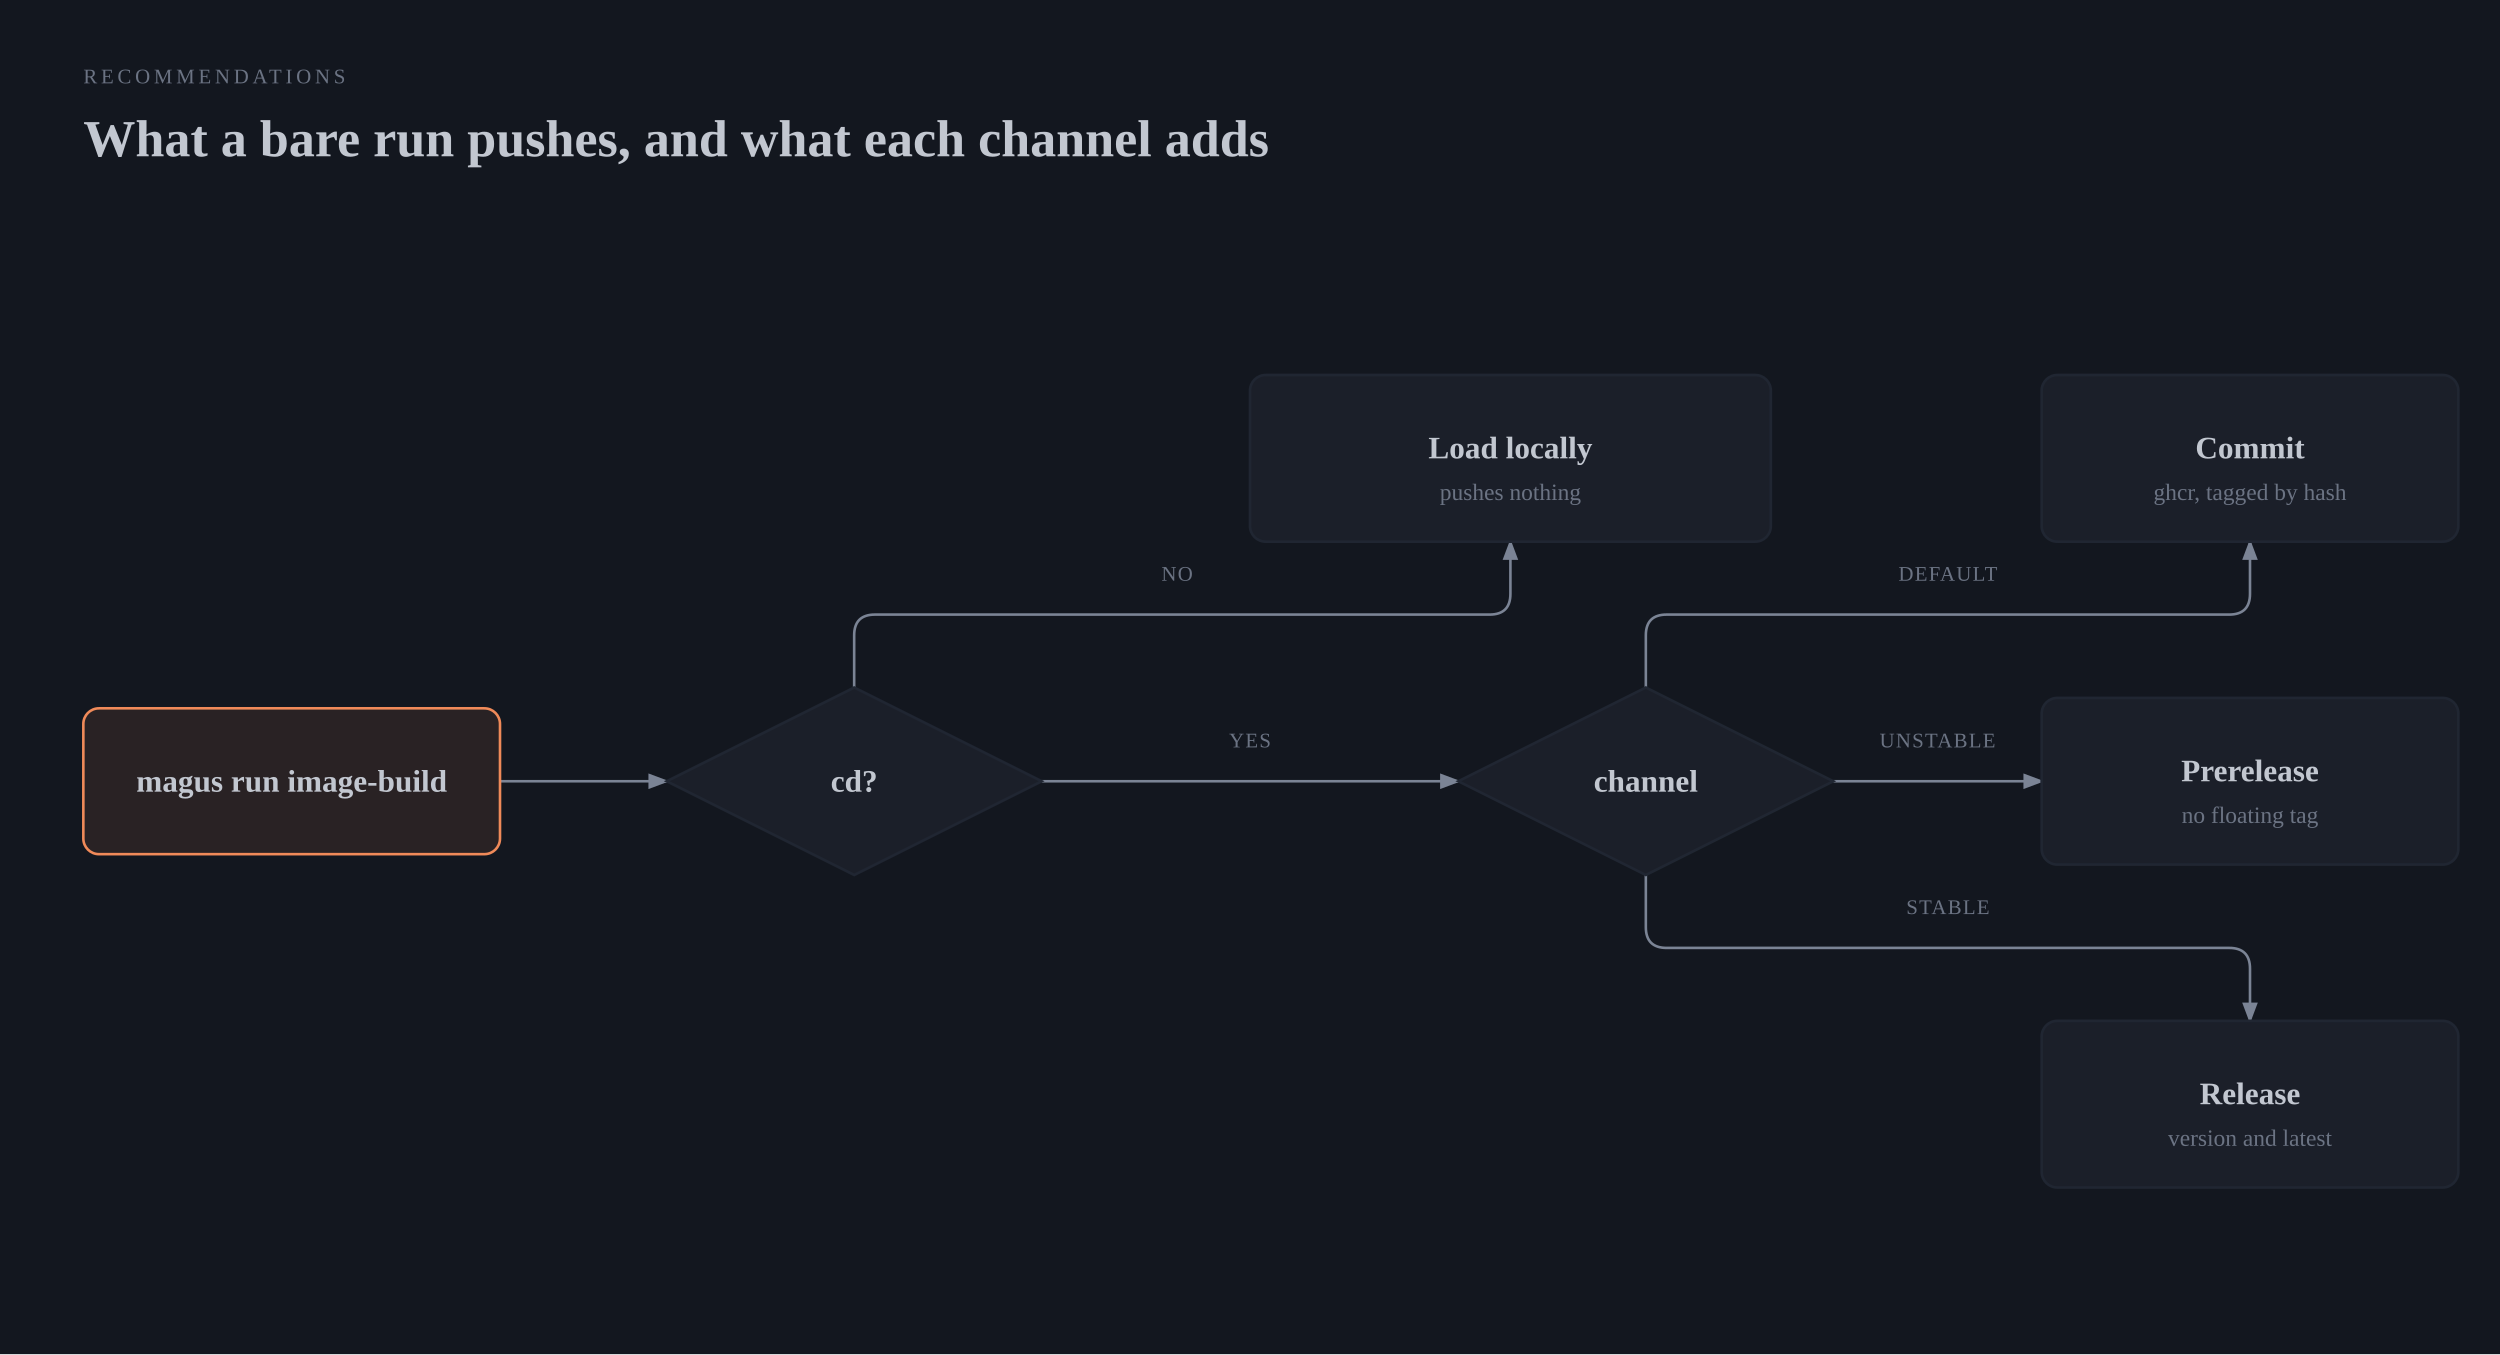
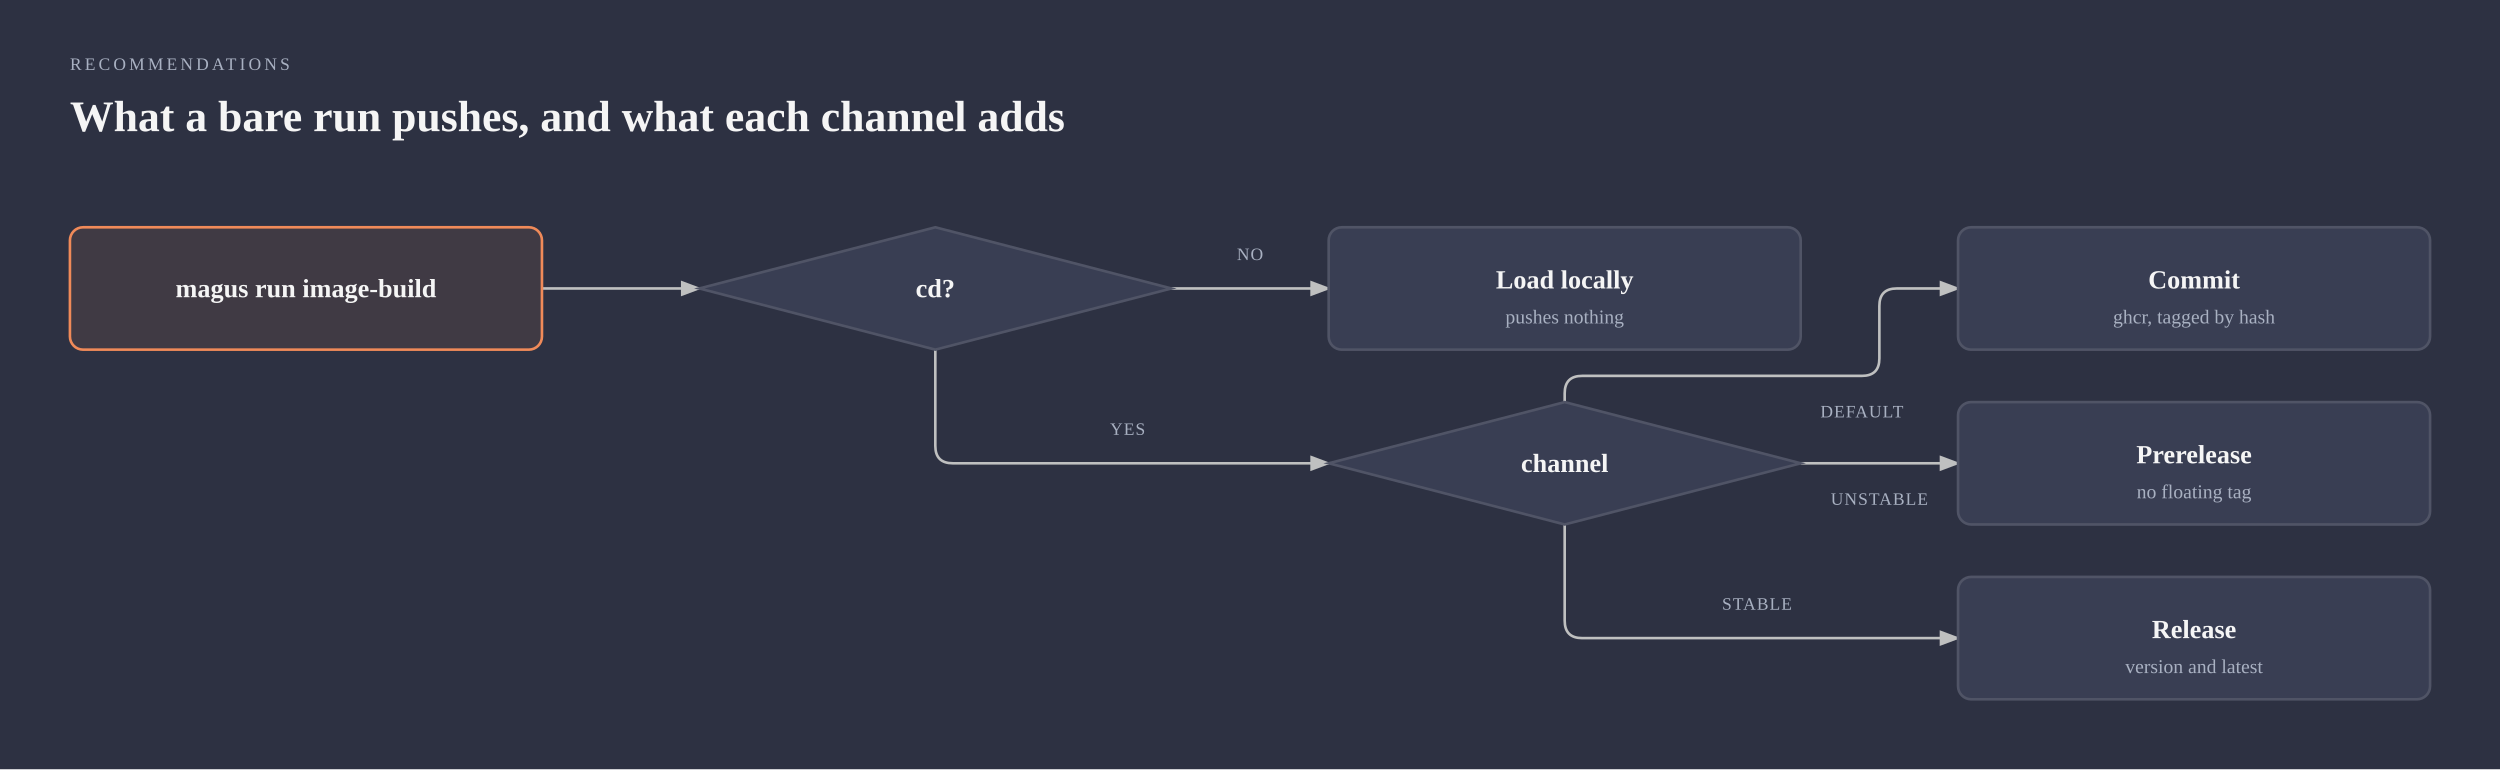
- <svg xmlns="http://www.w3.org/2000/svg" viewBox="0 0 960 520" width="960" height="520" role="img" aria-labelledby="image-build-title image-build-desc" class="magus-diagram">
+ <svg xmlns="http://www.w3.org/2000/svg" viewBox="0 0 1144 352" width="1144" height="352" role="img" aria-labelledby="image-build-title image-build-desc" class="magus-diagram">
  <defs>
    <marker id="image-build-arrow-default" markerWidth="8" markerHeight="6" refX="7" refY="3" orient="auto">
-       <polygon points="0 0, 8 3, 0 6" fill="#7b8495" />
+       <polygon points="0 0, 8 3, 0 6" fill="#bfc0c0" />
    </marker>
    <marker id="image-build-arrow-accent" markerWidth="8" markerHeight="6" refX="7" refY="3" orient="auto">
      <polygon points="0 0, 8 3, 0 6" fill="#f08a59" />
    </marker>
    <marker id="image-build-arrow-link" markerWidth="8" markerHeight="6" refX="7" refY="3" orient="auto">
      <polygon points="0 0, 8 3, 0 6" fill="#6a95d8" />
    </marker>
  </defs>
-   <rect width="100%" height="100%" fill="#13171f" />
-   <text x="32" y="32" fill="#6b7383" font-size="8" font-family="var(--pico-font-family-monospace, monospace)" style="font-variant-ligatures:none" letter-spacing="0.18em">RECOMMENDATIONS</text>
-   <text x="32" y="60" fill="#c2c7d0" font-size="20" font-weight="600" font-family="var(--pico-font-family, sans-serif)">What a bare run pushes, and what each channel adds</text>
+   <rect width="100%" height="100%" fill="#2d3142" />
+   <text x="32" y="32" fill="#a9b1c2" font-size="8" font-family="var(--pico-font-family-monospace, monospace)" style="font-variant-ligatures:none" letter-spacing="0.18em">RECOMMENDATIONS</text>
+   <text x="32" y="60" fill="#f5f5f5" font-size="20" font-weight="600" font-family="var(--pico-font-family, sans-serif)">What a bare run pushes, and what each channel adds</text>
  <g transform="translate(0,40)">
-     <path d="M 192 260 L 256 260" fill="none" stroke="#7b8495" stroke-width="1" marker-end="url(#image-build-arrow-default)" />
-     <path d="M 328 224 L 328 204 Q 328 196 336 196 L 572 196 Q 580 196 580 188 L 580 168" fill="none" stroke="#7b8495" stroke-width="1" marker-end="url(#image-build-arrow-default)" />
-     <path d="M 400 260 L 560 260" fill="none" stroke="#7b8495" stroke-width="1" marker-end="url(#image-build-arrow-default)" />
-     <path d="M 632 224 L 632 204 Q 632 196 640 196 L 856 196 Q 864 196 864 188 L 864 168" fill="none" stroke="#7b8495" stroke-width="1" marker-end="url(#image-build-arrow-default)" />
-     <path d="M 704 260 L 784 260" fill="none" stroke="#7b8495" stroke-width="1" marker-end="url(#image-build-arrow-default)" />
-     <path d="M 632 296 L 632 316 Q 632 324 640 324 L 856 324 Q 864 324 864 332 L 864 352" fill="none" stroke="#7b8495" stroke-width="1" marker-end="url(#image-build-arrow-default)" />
-     <rect x="442" y="174" width="20" height="12" rx="2" fill="#13171f" />
-     <text x="452" y="183" fill="#6b7383" font-size="8" font-family="var(--pico-font-family-monospace, monospace)" style="font-variant-ligatures:none" text-anchor="middle" letter-spacing="0.06em">NO</text>
-     <rect x="468" y="238" width="24" height="12" rx="2" fill="#13171f" />
-     <text x="480" y="247" fill="#6b7383" font-size="8" font-family="var(--pico-font-family-monospace, monospace)" style="font-variant-ligatures:none" text-anchor="middle" letter-spacing="0.06em">YES</text>
-     <rect x="726" y="174" width="44" height="12" rx="2" fill="#13171f" />
-     <text x="748" y="183" fill="#6b7383" font-size="8" font-family="var(--pico-font-family-monospace, monospace)" style="font-variant-ligatures:none" text-anchor="middle" letter-spacing="0.06em">DEFAULT</text>
-     <rect x="718" y="238" width="52" height="12" rx="2" fill="#13171f" />
-     <text x="744" y="247" fill="#6b7383" font-size="8" font-family="var(--pico-font-family-monospace, monospace)" style="font-variant-ligatures:none" text-anchor="middle" letter-spacing="0.06em">UNSTABLE</text>
-     <rect x="728" y="302" width="40" height="12" rx="2" fill="#13171f" />
-     <text x="748" y="311" fill="#6b7383" font-size="8" font-family="var(--pico-font-family-monospace, monospace)" style="font-variant-ligatures:none" text-anchor="middle" letter-spacing="0.06em">STABLE</text>
-     <rect x="32" y="232" width="160" height="56" rx="6" fill="#13171f" />
-     <rect x="32" y="232" width="160" height="56" rx="6" fill="rgba(240,138,89,0.10)" stroke="#f08a59" stroke-width="1" />
-     <text x="112" y="264" fill="#c2c7d0" font-size="12" font-weight="600" font-family="var(--pico-font-family, sans-serif)" text-anchor="middle">magus run image-build</text>
-     <polygon points="328,224 400,260 328,296 256,260" fill="#13171f" />
-     <polygon points="328,224 400,260 328,296 256,260" fill="#1b1f29" stroke="#202632" stroke-width="1" />
-     <text x="328" y="264" fill="#c2c7d0" font-size="12" font-weight="600" font-family="var(--pico-font-family, sans-serif)" text-anchor="middle">cd?</text>
-     <rect x="480" y="104" width="200" height="64" rx="6" fill="#13171f" />
-     <rect x="480" y="104" width="200" height="64" rx="6" fill="#1b1f29" stroke="#202632" stroke-width="1" />
-     <text x="580" y="136" fill="#c2c7d0" font-size="12" font-weight="600" font-family="var(--pico-font-family, sans-serif)" text-anchor="middle">Load locally</text>
-     <text x="580" y="152" fill="#6b7383" font-size="9" font-family="var(--pico-font-family-monospace, monospace)" style="font-variant-ligatures:none" text-anchor="middle">pushes nothing</text>
-     <polygon points="632,224 704,260 632,296 560,260" fill="#13171f" />
-     <polygon points="632,224 704,260 632,296 560,260" fill="#1b1f29" stroke="#202632" stroke-width="1" />
-     <text x="632" y="264" fill="#c2c7d0" font-size="12" font-weight="600" font-family="var(--pico-font-family, sans-serif)" text-anchor="middle">channel</text>
-     <rect x="784" y="104" width="160" height="64" rx="6" fill="#13171f" />
-     <rect x="784" y="104" width="160" height="64" rx="6" fill="#1b1f29" stroke="#202632" stroke-width="1" />
-     <text x="864" y="136" fill="#c2c7d0" font-size="12" font-weight="600" font-family="var(--pico-font-family, sans-serif)" text-anchor="middle">Commit</text>
-     <text x="864" y="152" fill="#6b7383" font-size="9" font-family="var(--pico-font-family-monospace, monospace)" style="font-variant-ligatures:none" text-anchor="middle">ghcr, tagged by hash</text>
-     <rect x="784" y="228" width="160" height="64" rx="6" fill="#13171f" />
-     <rect x="784" y="228" width="160" height="64" rx="6" fill="#1b1f29" stroke="#202632" stroke-width="1" />
-     <text x="864" y="260" fill="#c2c7d0" font-size="12" font-weight="600" font-family="var(--pico-font-family, sans-serif)" text-anchor="middle">Prerelease</text>
-     <text x="864" y="276" fill="#6b7383" font-size="9" font-family="var(--pico-font-family-monospace, monospace)" style="font-variant-ligatures:none" text-anchor="middle">no floating tag</text>
-     <rect x="784" y="352" width="160" height="64" rx="6" fill="#13171f" />
-     <rect x="784" y="352" width="160" height="64" rx="6" fill="#1b1f29" stroke="#202632" stroke-width="1" />
-     <text x="864" y="384" fill="#c2c7d0" font-size="12" font-weight="600" font-family="var(--pico-font-family, sans-serif)" text-anchor="middle">Release</text>
-     <text x="864" y="400" fill="#6b7383" font-size="9" font-family="var(--pico-font-family-monospace, monospace)" style="font-variant-ligatures:none" text-anchor="middle">version and latest</text>
+     <path data-edge="external:magus run image-build-&gt;external:cd?" id="image-build-edge-external_3amagus_20run_20image-build-external_3acd_3f" d="M 248 92 L 320 92" fill="none" stroke="#bfc0c0" stroke-width="1.2" marker-end="url(#image-build-arrow-default)" />
+     <path data-edge="external:cd?-&gt;external:Load locally" id="image-build-edge-external_3acd_3f-external_3aLoad_20locally" d="M 536 92 L 608 92" fill="none" stroke="#bfc0c0" stroke-width="1.2" marker-end="url(#image-build-arrow-default)" />
+     <path data-edge="external:cd?-&gt;external:channel" id="image-build-edge-external_3acd_3f-external_3achannel" d="M 428 120 L 428 164 Q 428 172 436 172 L 608 172" fill="none" stroke="#bfc0c0" stroke-width="1.2" marker-end="url(#image-build-arrow-default)" />
+     <path data-edge="external:channel-&gt;external:Commit" id="image-build-edge-external_3achannel-external_3aCommit" d="M 716 144 L 716 140 Q 716 132 724 132 L 852 132 Q 860 132 860 124 L 860 100 Q 860 92 868 92 L 896 92" fill="none" stroke="#bfc0c0" stroke-width="1.2" marker-end="url(#image-build-arrow-default)" />
+     <path data-edge="external:channel-&gt;external:Prerelease" id="image-build-edge-external_3achannel-external_3aPrerelease" d="M 824 172 L 896 172" fill="none" stroke="#bfc0c0" stroke-width="1.2" marker-end="url(#image-build-arrow-default)" />
+     <path data-edge="external:channel-&gt;external:Release" id="image-build-edge-external_3achannel-external_3aRelease" d="M 716 200 L 716 244 Q 716 252 724 252 L 896 252" fill="none" stroke="#bfc0c0" stroke-width="1.2" marker-end="url(#image-build-arrow-default)" />
+     <rect x="562" y="70" width="20" height="12" rx="2" fill="#2d3142" />
+     <text x="572" y="79" fill="#a9b1c2" font-size="8" font-family="var(--pico-font-family-monospace, monospace)" style="font-variant-ligatures:none" text-anchor="middle" letter-spacing="0.06em">NO</text>
+     <rect x="504" y="150" width="24" height="12" rx="2" fill="#2d3142" />
+     <text x="516" y="159" fill="#a9b1c2" font-size="8" font-family="var(--pico-font-family-monospace, monospace)" style="font-variant-ligatures:none" text-anchor="middle" letter-spacing="0.06em">YES</text>
+     <rect x="830" y="142" width="44" height="12" rx="2" fill="#2d3142" />
+     <text x="852" y="151" fill="#a9b1c2" font-size="8" font-family="var(--pico-font-family-monospace, monospace)" style="font-variant-ligatures:none" text-anchor="middle" letter-spacing="0.06em">DEFAULT</text>
+     <rect x="834" y="182" width="52" height="12" rx="2" fill="#2d3142" />
+     <text x="860" y="191" fill="#a9b1c2" font-size="8" font-family="var(--pico-font-family-monospace, monospace)" style="font-variant-ligatures:none" text-anchor="middle" letter-spacing="0.06em">UNSTABLE</text>
+     <rect x="784" y="230" width="40" height="12" rx="2" fill="#2d3142" />
+     <text x="804" y="239" fill="#a9b1c2" font-size="8" font-family="var(--pico-font-family-monospace, monospace)" style="font-variant-ligatures:none" text-anchor="middle" letter-spacing="0.06em">STABLE</text>
+     <g data-node="external:magus run image-build">
+       <rect x="32" y="64" width="216" height="56" rx="6" fill="#2d3142" />
+       <rect x="32" y="64" width="216" height="56" rx="6" fill="#403a44" stroke="#f08a59" stroke-width="1.2" />
+       <text x="140" y="96" fill="#f5f5f5" font-size="12" font-weight="600" font-family="var(--pico-font-family, sans-serif)" text-anchor="middle">magus run image-build</text>
+     </g>
+     <g data-node="external:cd?">
+       <polygon points="428,64 536,92 428,120 320,92" fill="#2d3142" />
+       <polygon points="428,64 536,92 428,120 320,92" fill="#393e53" stroke="#505466" stroke-width="1.2" />
+       <text x="428" y="96" fill="#f5f5f5" font-size="12" font-weight="600" font-family="var(--pico-font-family, sans-serif)" text-anchor="middle">cd?</text>
+     </g>
+     <g data-node="external:Load locally">
+       <rect x="608" y="64" width="216" height="56" rx="6" fill="#2d3142" />
+       <rect x="608" y="64" width="216" height="56" rx="6" fill="#393e53" stroke="#505466" stroke-width="1.2" />
+       <text x="716" y="92" fill="#f5f5f5" font-size="12" font-weight="600" font-family="var(--pico-font-family, sans-serif)" text-anchor="middle">Load locally</text>
+       <text x="716" y="108" fill="#a9b1c2" font-size="9" font-family="var(--pico-font-family-monospace, monospace)" style="font-variant-ligatures:none" text-anchor="middle">pushes nothing</text>
+     </g>
+     <g data-node="external:channel">
+       <polygon points="716,144 824,172 716,200 608,172" fill="#2d3142" />
+       <polygon points="716,144 824,172 716,200 608,172" fill="#393e53" stroke="#505466" stroke-width="1.2" />
+       <text x="716" y="176" fill="#f5f5f5" font-size="12" font-weight="600" font-family="var(--pico-font-family, sans-serif)" text-anchor="middle">channel</text>
+     </g>
+     <g data-node="external:Commit">
+       <rect x="896" y="64" width="216" height="56" rx="6" fill="#2d3142" />
+       <rect x="896" y="64" width="216" height="56" rx="6" fill="#393e53" stroke="#505466" stroke-width="1.2" />
+       <text x="1004" y="92" fill="#f5f5f5" font-size="12" font-weight="600" font-family="var(--pico-font-family, sans-serif)" text-anchor="middle">Commit</text>
+       <text x="1004" y="108" fill="#a9b1c2" font-size="9" font-family="var(--pico-font-family-monospace, monospace)" style="font-variant-ligatures:none" text-anchor="middle">ghcr, tagged by hash</text>
+     </g>
+     <g data-node="external:Prerelease">
+       <rect x="896" y="144" width="216" height="56" rx="6" fill="#2d3142" />
+       <rect x="896" y="144" width="216" height="56" rx="6" fill="#393e53" stroke="#505466" stroke-width="1.2" />
+       <text x="1004" y="172" fill="#f5f5f5" font-size="12" font-weight="600" font-family="var(--pico-font-family, sans-serif)" text-anchor="middle">Prerelease</text>
+       <text x="1004" y="188" fill="#a9b1c2" font-size="9" font-family="var(--pico-font-family-monospace, monospace)" style="font-variant-ligatures:none" text-anchor="middle">no floating tag</text>
+     </g>
+     <g data-node="external:Release">
+       <rect x="896" y="224" width="216" height="56" rx="6" fill="#2d3142" />
+       <rect x="896" y="224" width="216" height="56" rx="6" fill="#393e53" stroke="#505466" stroke-width="1.2" />
+       <text x="1004" y="252" fill="#f5f5f5" font-size="12" font-weight="600" font-family="var(--pico-font-family, sans-serif)" text-anchor="middle">Release</text>
+       <text x="1004" y="268" fill="#a9b1c2" font-size="9" font-family="var(--pico-font-family-monospace, monospace)" style="font-variant-ligatures:none" text-anchor="middle">version and latest</text>
+     </g>
  </g>
</svg>
